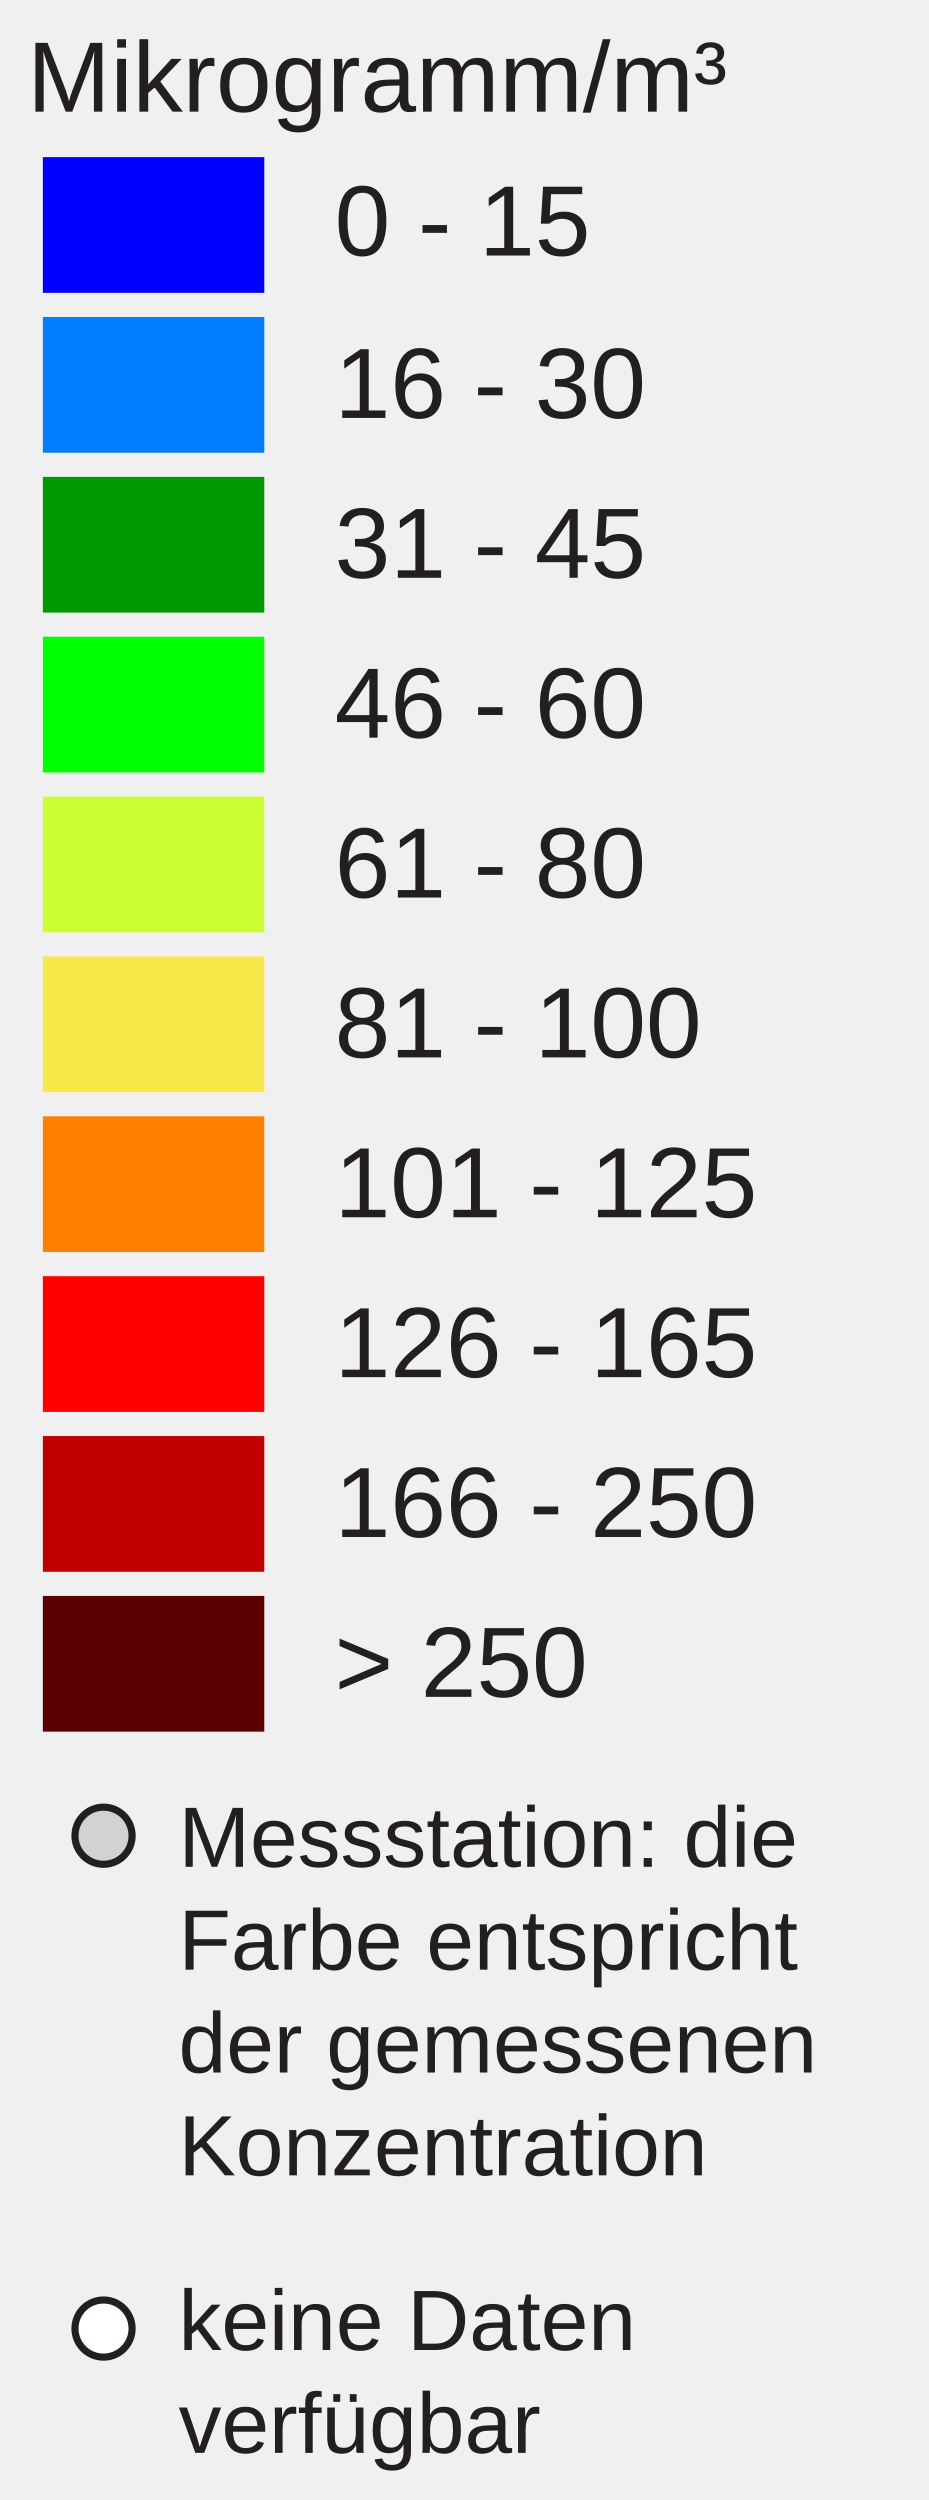
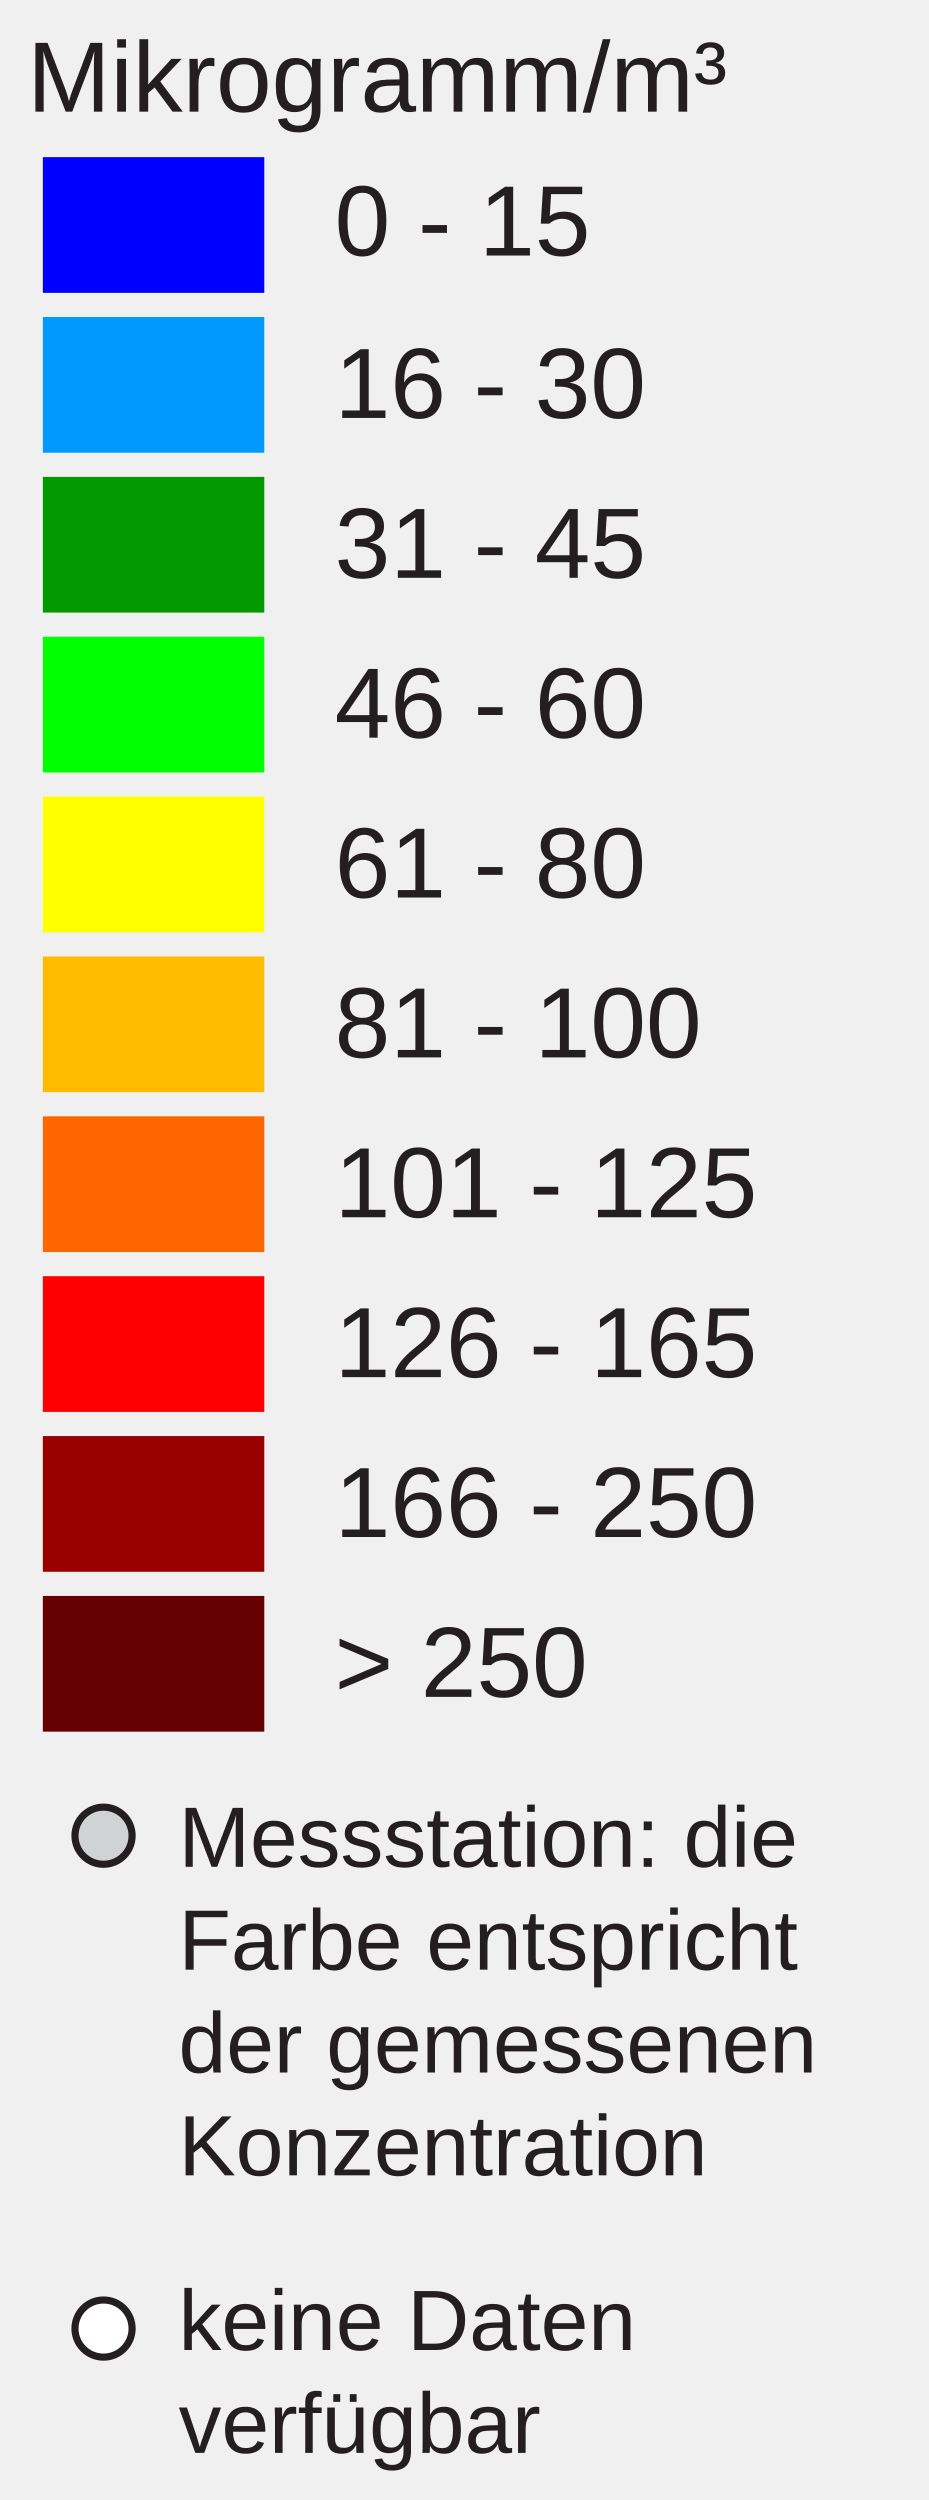
<svg xmlns="http://www.w3.org/2000/svg" version="1.1" id="Layer_1" x="0px" y="0px" width="130px" height="350px" viewBox="0 0 130 350" enable-background="new 0 0 130 350" xml:space="preserve">
  <rect x="6" y="22" fill="#0000FF" width="31" height="19" />
-   <rect x="6" y="44.381" fill="#007EFD" width="31" height="19" />
-   <rect x="6" y="66.762" fill="#009800" width="31" height="19" />
+   <rect x="6" y="44.381" fill="#0099FF" width="31" height="19" />
+   <rect x="6" y="66.762" fill="#009900" width="31" height="19" />
  <rect x="6" y="89.143" fill="#00FF00" width="31" height="19" />
-   <rect x="6" y="111.524" fill="#CCFF33" width="31" height="19" />
-   <rect x="6" y="133.905" fill="#F8E748" width="31" height="19" />
-   <rect x="6" y="156.286" fill="#FF8000" width="31" height="19" />
+   <rect x="6" y="111.524" fill="#FFFF00" width="31" height="19" />
+   <rect x="6" y="133.905" fill="#FFBB00" width="31" height="19" />
+   <rect x="6" y="156.286" fill="#FF6600" width="31" height="19" />
  <rect x="6" y="178.668" fill="#FF0000" width="31" height="19" />
-   <rect x="6" y="201.049" fill="#C00000" width="31" height="19" />
-   <rect x="6" y="223.43" fill="#5A0000" width="31" height="19" />
+   <rect x="6" y="201.049" fill="#990000" width="31" height="19" />
+   <rect x="6" y="223.43" fill="#660000" width="31" height="19" />
  <text transform="matrix(1 0 0 1 46.853 35.7705)" fill="#231F20" font-family="Arial" font-size="14">0 - 15</text>
  <text transform="matrix(1 0 0 1 46.853 58.5112)" fill="#231F20" font-family="Arial" font-size="14">16 - 30</text>
  <text transform="matrix(1 0 0 1 46.853 80.8926)" fill="#231F20" font-family="Arial" font-size="14">31 - 45</text>
  <text transform="matrix(1 0 0 1 46.853 103.2734)" fill="#231F20" font-family="Arial" font-size="14">46 - 60</text>
  <text transform="matrix(1 0 0 1 46.853 125.6548)" fill="#231F20" font-family="Arial" font-size="14">61 - 80</text>
  <text transform="matrix(1 0 0 1 46.853 148.0352)" fill="#231F20" font-family="Arial" font-size="14">81 - 100</text>
  <text transform="matrix(1 0 0 1 46.853 170.417)" fill="#231F20" font-family="Arial" font-size="14">101 - 125</text>
  <text transform="matrix(1 0 0 1 46.853 192.7988)" fill="#231F20" font-family="Arial" font-size="14">126 - 165</text>
  <text transform="matrix(1 0 0 1 46.853 215.1797)" fill="#231F20" font-family="Arial" font-size="14">166 - 250</text>
  <text transform="matrix(1 0 0 1 46.853 237.5605)" fill="#231F20" font-family="Arial" font-size="14">&gt; 250</text>
  <text font-size="14" font-family="Arial" transform="translate(3.8027 15.631)" fill="#231F20">Mikrogramm/m³</text>
  <circle fill="#D0D2D3" stroke="#231F20" stroke-miterlimit="10" cx="14.495" cy="257" r="4" />
  <circle fill="#FFFFFF" stroke="#231F20" stroke-miterlimit="10" cx="14.495" cy="326" r="4" />
  <text font-size="12" font-family="Arial" transform="translate(25 261.35)" fill="#231F20">Messstation: die</text>
  <text font-size="12" font-family="Arial" transform="translate(25 275.75)" fill="#231F20">Farbe entspricht</text>
  <text font-size="12" font-family="Arial" transform="translate(25 290.15)" fill="#231F20">der gemessenen</text>
  <text font-size="12" font-family="Arial" transform="translate(25 304.55)" fill="#231F20">Konzentration</text>
  <text font-size="12" font-family="Arial" transform="translate(25 329)" fill="#231F20">keine Daten</text>
  <text font-size="12" font-family="Arial" transform="translate(25 343.4)" fill="#231F20">verfügbar</text>
</svg>
